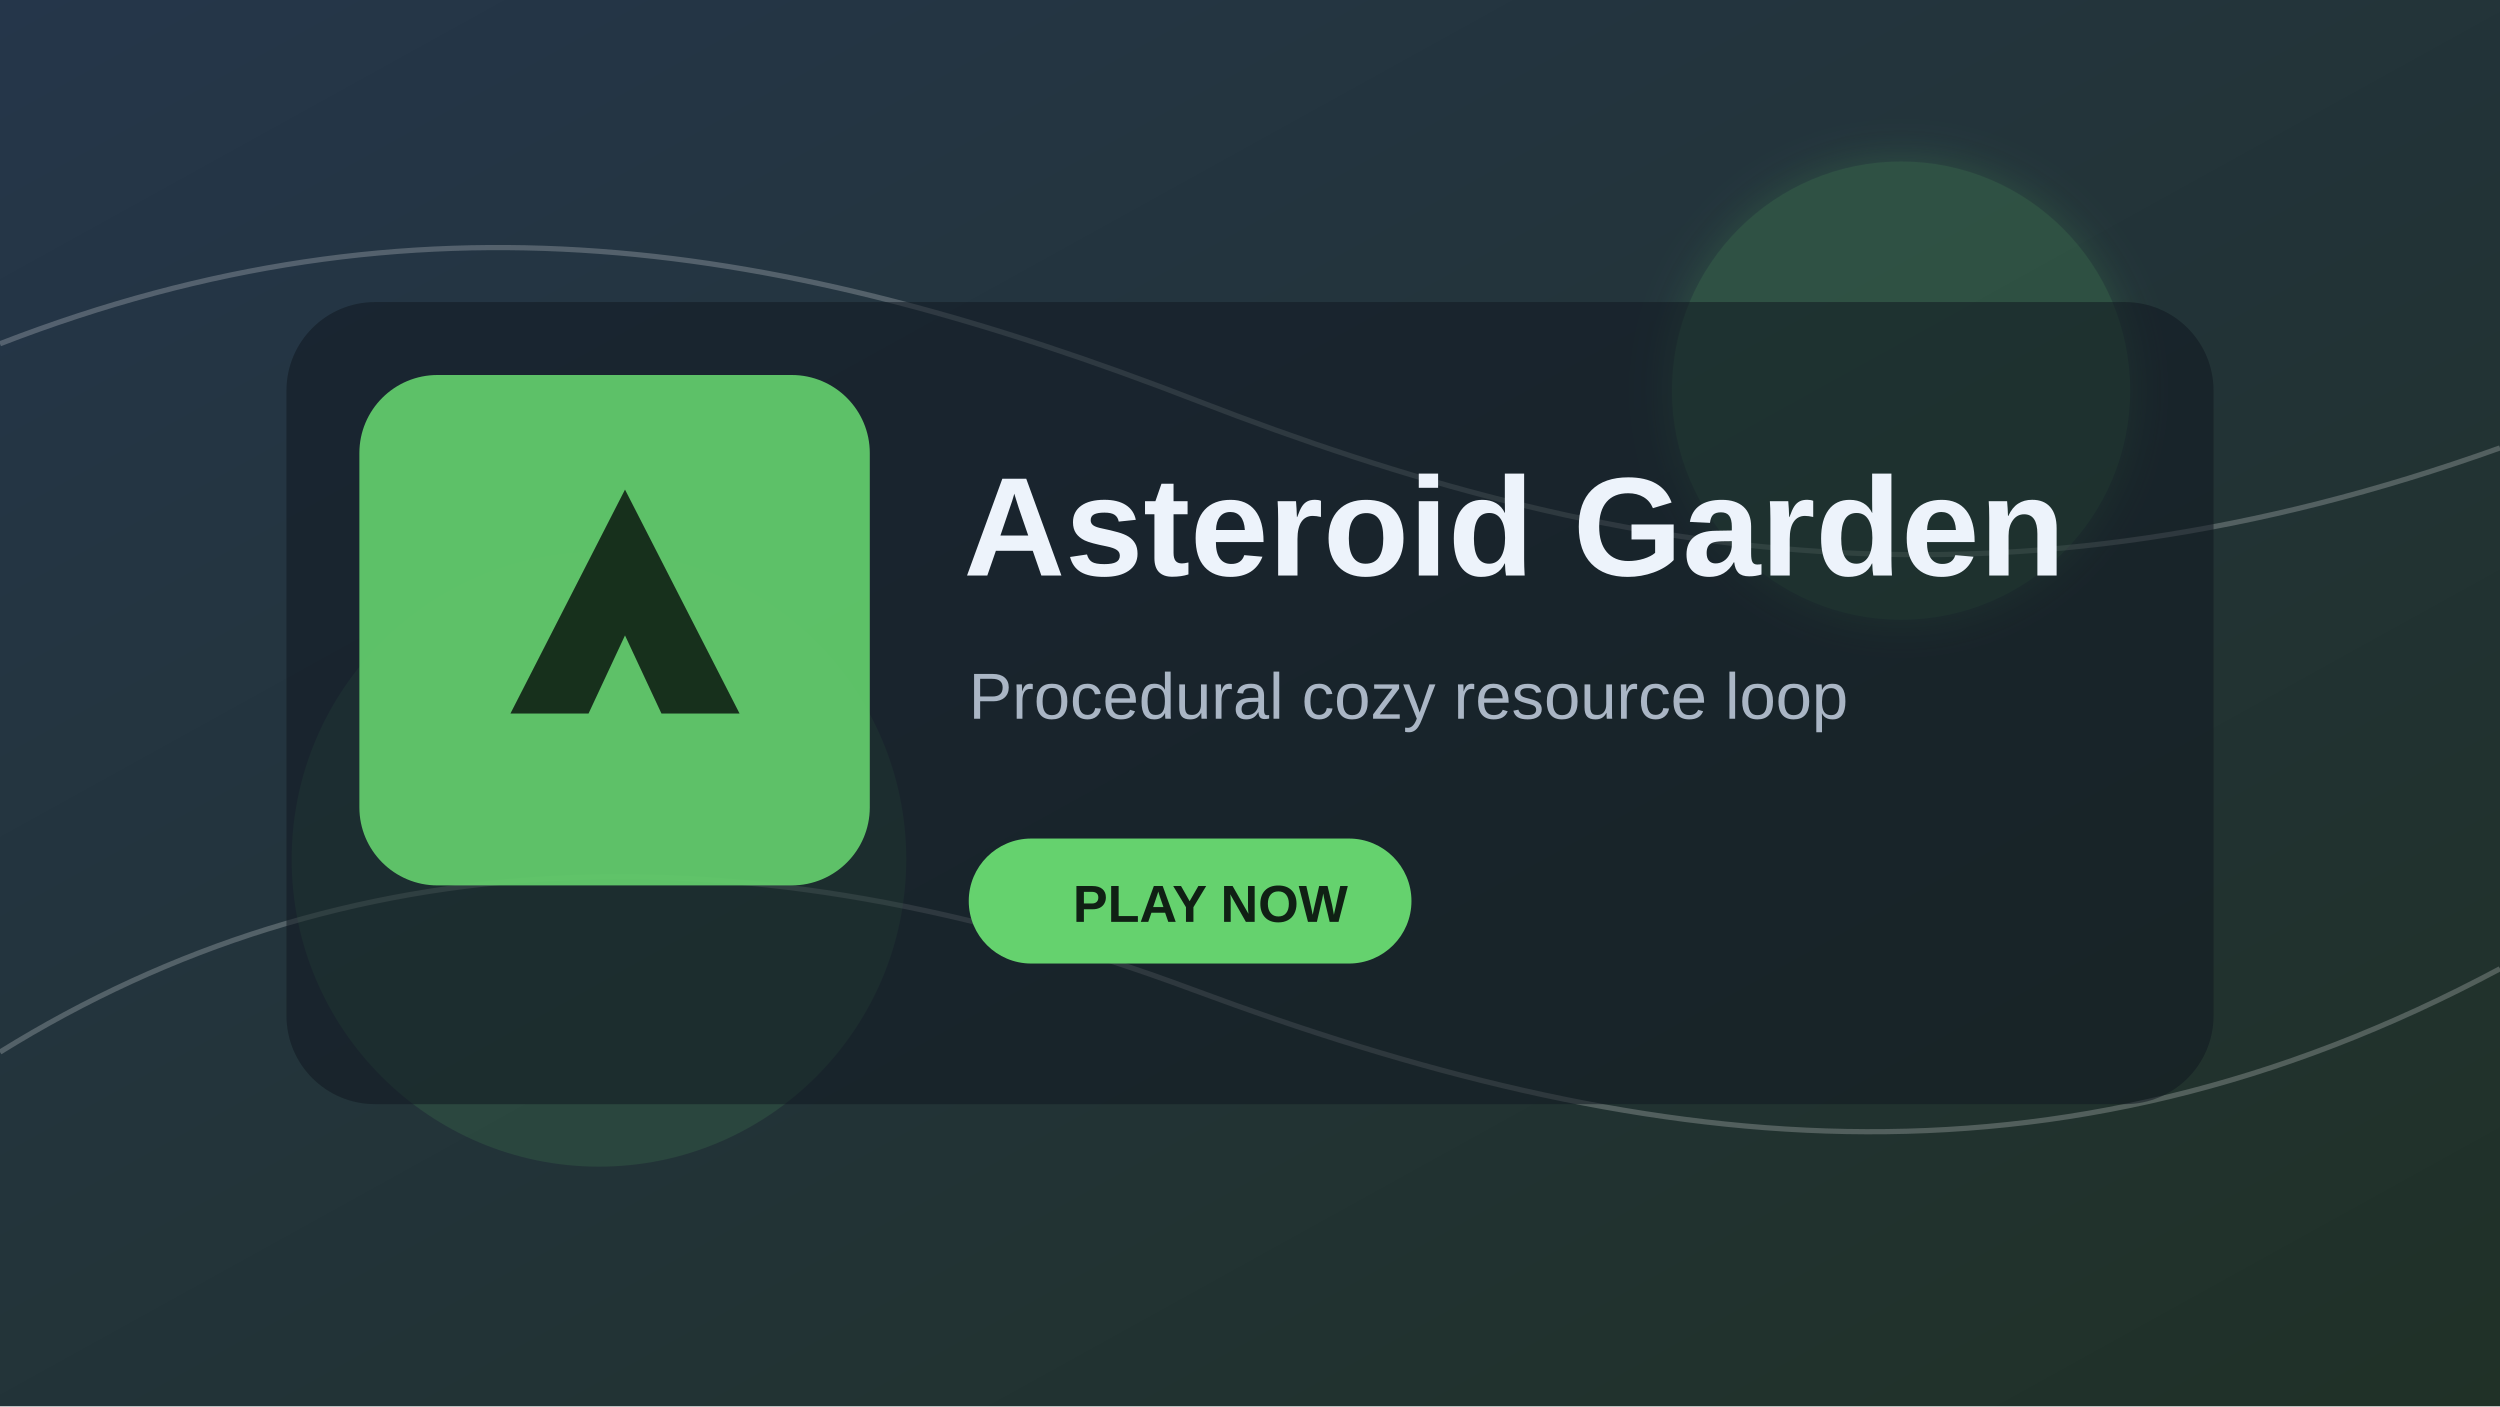
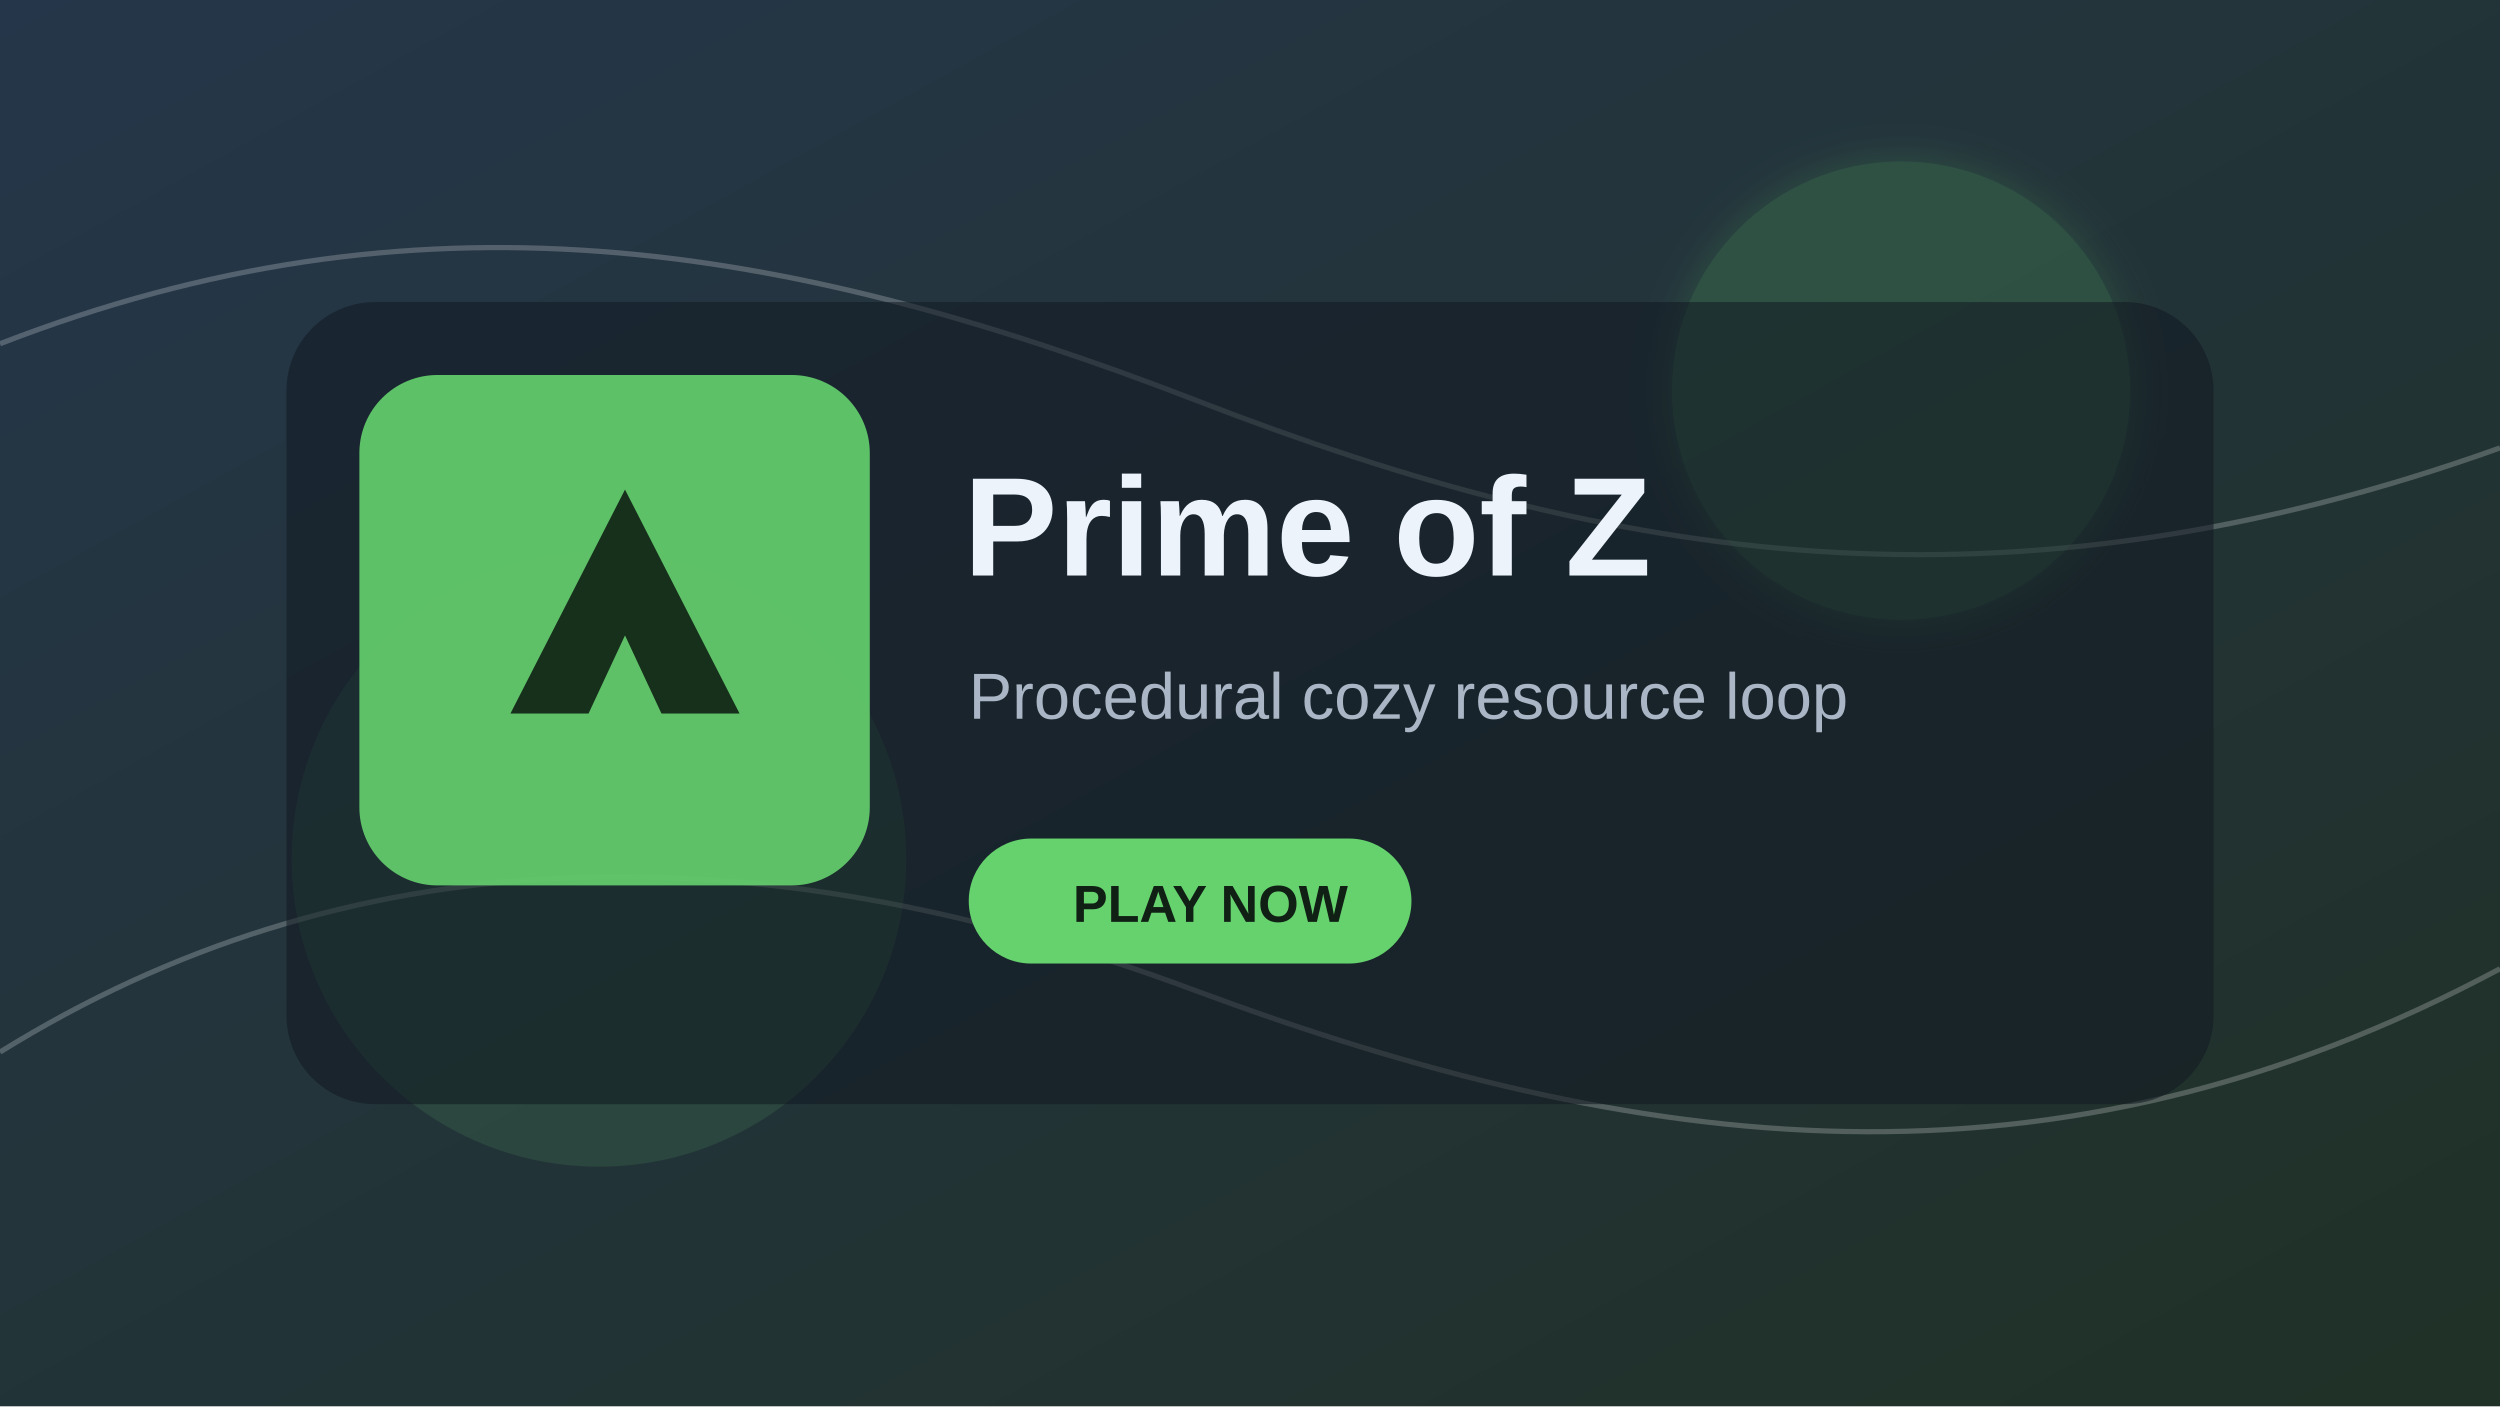
<svg xmlns="http://www.w3.org/2000/svg" viewBox="0 0 960 540" role="img" aria-labelledby="title desc">
  <defs>
    <linearGradient id="bg" x1="0" y1="0" x2="1" y2="1">
      <stop offset="0" stop-color="#25364a" />
      <stop offset="1" stop-color="#203127" />
    </linearGradient>
    <filter id="glow" x="-30%" y="-30%" width="160%" height="160%">
      <feGaussianBlur stdDeviation="8" result="blur" />
      <feMerge>
        <feMergeNode in="blur" />
        <feMergeNode in="SourceGraphic" />
      </feMerge>
    </filter>
  </defs>
  <rect width="960" height="540" fill="url(#bg)" />
  <g opacity=".22" stroke="#fff" stroke-width="2">
    <path d="M0 132C160 70 300 92 460 154s310 86 500 18" fill="none" />
    <path d="M0 404c132-82 286-88 458-24s330 84 502-8" fill="none" />
  </g>
  <circle cx="730" cy="150" r="88" fill="#65d26e" opacity=".18" filter="url(#glow)" />
  <circle cx="230" cy="330" r="118" fill="#65d26e" opacity=".12" />
  <g transform="translate(110 116)">
    <rect x="0" y="0" width="740" height="308" rx="34" fill="#101820" opacity=".55" />
    <rect x="28" y="28" width="196" height="196" rx="30" fill="#65d26e" opacity=".9" />
    <path d="M86 158l44-86 44 86h-30l-14-30-14 30z" fill="#102014" opacity=".9" />
-     <text x="260" y="105" fill="#edf3fb" font-family="Arial, sans-serif" font-size="54" font-weight="800">Asteroid Garden</text>
+     <text x="260" y="105" fill="#edf3fb" font-family="Arial, sans-serif" font-size="54" font-weight="800">Prime of Z</text>
    <text x="262" y="160" fill="#aab6c5" font-family="Arial, sans-serif" font-size="25">Procedural cozy resource loop</text>
    <rect x="262" y="206" width="170" height="48" rx="24" fill="#65d26e" />
    <text x="302" y="238" fill="#102014" font-family="Arial, sans-serif" font-size="20" font-weight="800">PLAY NOW</text>
  </g>
</svg>
